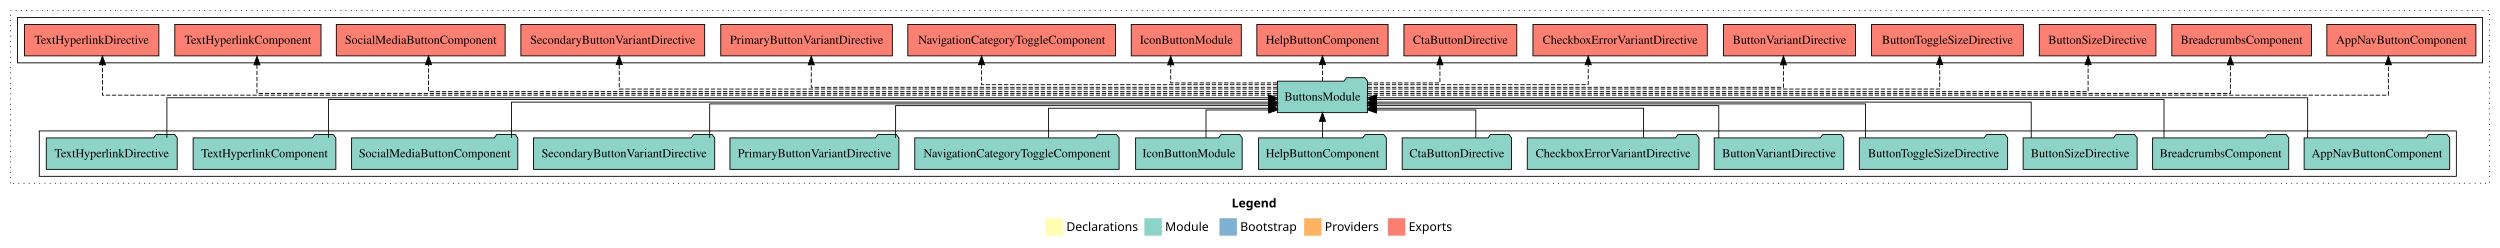
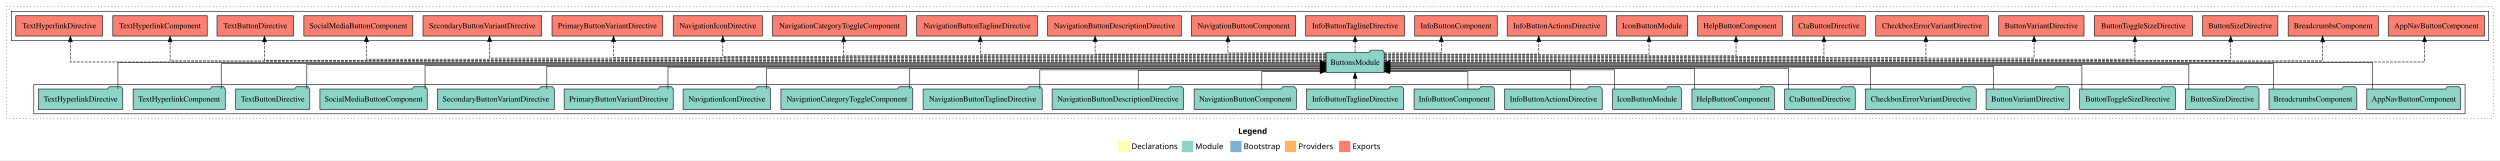
- <svg xmlns="http://www.w3.org/2000/svg" width="2864pt" height="284pt" viewBox="0.00 0.00 2864.00 284.00">
+ <svg xmlns="http://www.w3.org/2000/svg" width="4437pt" height="284pt" viewBox="0.00 0.00 4437.00 284.00">
  <g id="graph0" class="graph" transform="scale(1 1) rotate(0) translate(4 280)">
-     <polygon fill="white" stroke="transparent" points="-4,4 -4,-280 2860,-280 2860,4 -4,4" />
-     <text text-anchor="start" x="1407.01" y="-42.4" font-family="Times-12" font-weight="bold" font-size="14.00">Legend</text>
-     <polygon fill="#ffffb3" stroke="transparent" points="1194,-10 1194,-30 1214,-30 1214,-10 1194,-10" />
-     <text text-anchor="start" x="1217.63" y="-15.4" font-family="Times-12" font-size="14.00">  Declarations</text>
-     <polygon fill="#8dd3c7" stroke="transparent" points="1307,-10 1307,-30 1327,-30 1327,-10 1307,-10" />
-     <text text-anchor="start" x="1330.73" y="-15.4" font-family="Times-12" font-size="14.00">  Module</text>
-     <polygon fill="#80b1d3" stroke="transparent" points="1393,-10 1393,-30 1413,-30 1413,-10 1393,-10" />
-     <text text-anchor="start" x="1416.78" y="-15.4" font-family="Times-12" font-size="14.00">  Bootstrap</text>
-     <polygon fill="#fdb462" stroke="transparent" points="1490,-10 1490,-30 1510,-30 1510,-10 1490,-10" />
-     <text text-anchor="start" x="1513.67" y="-15.4" font-family="Times-12" font-size="14.00">  Providers</text>
-     <polygon fill="#fb8072" stroke="transparent" points="1586,-10 1586,-30 1606,-30 1606,-10 1586,-10" />
-     <text text-anchor="start" x="1609.73" y="-15.4" font-family="Times-12" font-size="14.00">  Exports</text>
+     <polygon fill="white" stroke="transparent" points="-4,4 -4,-280 4433,-280 4433,4 -4,4" />
+     <text text-anchor="start" x="2193.51" y="-42.4" font-family="Times-12" font-weight="bold" font-size="14.00">Legend</text>
+     <polygon fill="#ffffb3" stroke="transparent" points="1980.5,-10 1980.5,-30 2000.5,-30 2000.5,-10 1980.5,-10" />
+     <text text-anchor="start" x="2004.13" y="-15.4" font-family="Times-12" font-size="14.00">  Declarations</text>
+     <polygon fill="#8dd3c7" stroke="transparent" points="2093.5,-10 2093.5,-30 2113.5,-30 2113.5,-10 2093.5,-10" />
+     <text text-anchor="start" x="2117.23" y="-15.4" font-family="Times-12" font-size="14.00">  Module</text>
+     <polygon fill="#80b1d3" stroke="transparent" points="2179.5,-10 2179.5,-30 2199.5,-30 2199.5,-10 2179.5,-10" />
+     <text text-anchor="start" x="2203.28" y="-15.4" font-family="Times-12" font-size="14.00">  Bootstrap</text>
+     <polygon fill="#fdb462" stroke="transparent" points="2276.5,-10 2276.5,-30 2296.5,-30 2296.5,-10 2276.5,-10" />
+     <text text-anchor="start" x="2300.17" y="-15.4" font-family="Times-12" font-size="14.00">  Providers</text>
+     <polygon fill="#fb8072" stroke="transparent" points="2372.5,-10 2372.5,-30 2392.5,-30 2392.5,-10 2372.5,-10" />
+     <text text-anchor="start" x="2396.23" y="-15.4" font-family="Times-12" font-size="14.00">  Exports</text>
    <g id="clust1" class="cluster">
-       <polygon fill="none" stroke="black" stroke-dasharray="1,5" points="8,-70 8,-268 2848,-268 2848,-70 8,-70" />
+       <polygon fill="none" stroke="black" stroke-dasharray="1,5" points="8,-70 8,-268 4421,-268 4421,-70 8,-70" />
    </g>
    <g id="clust3" class="cluster">
-       <polygon fill="none" stroke="black" points="41,-78 41,-130 2810,-130 2810,-78 41,-78" />
+       <polygon fill="none" stroke="black" points="56,-78 56,-130 4371,-130 4371,-78 56,-78" />
    </g>
    <g id="clust4" class="cluster">
-       <polygon fill="none" stroke="black" points="16,-208 16,-260 2840,-260 2840,-208 16,-208" />
+       <polygon fill="none" stroke="black" points="16,-208 16,-260 4413,-260 4413,-208 16,-208" />
    </g>
    <g id="node1" class="node">
-       <polygon fill="#8dd3c7" stroke="black" points="2802.38,-122 2799.38,-126 2778.38,-126 2775.38,-122 2635.62,-122 2635.62,-86 2802.38,-86 2802.38,-122" />
-       <text text-anchor="middle" x="2719" y="-99.8" font-family="Times,serif" font-size="14.00">AppNavButtonComponent</text>
+       <polygon fill="#8dd3c7" stroke="black" points="4363.38,-122 4360.38,-126 4339.38,-126 4336.38,-122 4196.62,-122 4196.62,-86 4363.38,-86 4363.38,-122" />
+       <text text-anchor="middle" x="4280" y="-99.8" font-family="Times,serif" font-size="14.00">AppNavButtonComponent</text>
+     </g>
+     <g id="node24" class="node">
+       <polygon fill="#8dd3c7" stroke="black" points="2452.61,-187 2449.61,-191 2428.61,-191 2425.61,-187 2349.39,-187 2349.39,-151 2452.61,-151 2452.61,-187" />
+       <text text-anchor="middle" x="2401" y="-164.8" font-family="Times,serif" font-size="14.00">ButtonsModule</text>
+     </g>
+     <g id="edge1" class="edge">
+       <path fill="none" stroke="black" d="M4206.65,-122.11C4206.65,-141.34 4206.65,-169 4206.65,-169 4206.65,-169 2462.61,-169 2462.61,-169" />
+       <polygon fill="black" stroke="black" points="2462.61,-165.5 2452.61,-169 2462.61,-172.5 2462.61,-165.5" />
+     </g>
+     <g id="node2" class="node">
+       <polygon fill="#8dd3c7" stroke="black" points="4178.97,-122 4175.97,-126 4154.97,-126 4151.97,-122 4023.03,-122 4023.03,-86 4178.97,-86 4178.97,-122" />
+       <text text-anchor="middle" x="4101" y="-99.8" font-family="Times,serif" font-size="14.00">BreadcrumbsComponent</text>
+     </g>
+     <g id="edge2" class="edge">
+       <path fill="none" stroke="black" d="M4030.96,-122.22C4030.96,-140.83 4030.96,-167 4030.96,-167 4030.96,-167 2462.93,-167 2462.93,-167" />
+       <polygon fill="black" stroke="black" points="2462.93,-163.5 2452.93,-167 2462.93,-170.5 2462.93,-163.5" />
+     </g>
+     <g id="node3" class="node">
+       <polygon fill="#8dd3c7" stroke="black" points="4005.3,-122 4002.3,-126 3981.3,-126 3978.3,-122 3874.7,-122 3874.7,-86 4005.3,-86 4005.3,-122" />
+       <text text-anchor="middle" x="3940" y="-99.8" font-family="Times,serif" font-size="14.00">ButtonSizeDirective</text>
+     </g>
+     <g id="edge3" class="edge">
+       <path fill="none" stroke="black" d="M3880.79,-122.27C3880.79,-140.56 3880.79,-166 3880.79,-166 3880.79,-166 2462.8,-166 2462.8,-166" />
+       <polygon fill="black" stroke="black" points="2462.8,-162.5 2452.8,-166 2462.8,-169.5 2462.8,-162.5" />
+     </g>
+     <g id="node4" class="node">
+       <polygon fill="#8dd3c7" stroke="black" points="3856.96,-122 3853.96,-126 3832.96,-126 3829.96,-122 3687.04,-122 3687.04,-86 3856.96,-86 3856.96,-122" />
+       <text text-anchor="middle" x="3772" y="-99.8" font-family="Times,serif" font-size="14.00">ButtonToggleSizeDirective</text>
+     </g>
+     <g id="edge4" class="edge">
+       <path fill="none" stroke="black" d="M3690.93,-122C3690.93,-139.68 3690.93,-164 3690.93,-164 3690.93,-164 2462.76,-164 2462.76,-164" />
+       <polygon fill="black" stroke="black" points="2462.76,-160.5 2452.76,-164 2462.76,-167.5 2462.76,-160.5" />
+     </g>
+     <g id="node5" class="node">
+       <polygon fill="#8dd3c7" stroke="black" points="3669.18,-122 3666.18,-126 3645.18,-126 3642.18,-122 3520.82,-122 3520.82,-86 3669.18,-86 3669.18,-122" />
+       <text text-anchor="middle" x="3595" y="-99.8" font-family="Times,serif" font-size="14.00">ButtonVariantDirective</text>
+     </g>
+     <g id="edge5" class="edge">
+       <path fill="none" stroke="black" d="M3534.05,-122.03C3534.05,-139.06 3534.05,-162 3534.05,-162 3534.05,-162 2462.63,-162 2462.63,-162" />
+       <polygon fill="black" stroke="black" points="2462.63,-158.5 2452.63,-162 2462.63,-165.5 2462.63,-158.5" />
+     </g>
+     <g id="node6" class="node">
+       <polygon fill="#8dd3c7" stroke="black" points="3503.36,-122 3500.36,-126 3479.36,-126 3476.36,-122 3306.64,-122 3306.64,-86 3503.36,-86 3503.36,-122" />
+       <text text-anchor="middle" x="3405" y="-99.8" font-family="Times,serif" font-size="14.00">CheckboxErrorVariantDirective</text>
+     </g>
+     <g id="edge6" class="edge">
+       <path fill="none" stroke="black" d="M3315.94,-122.04C3315.94,-138.73 3315.94,-161 3315.94,-161 3315.94,-161 2462.81,-161 2462.81,-161" />
+       <polygon fill="black" stroke="black" points="2462.81,-157.5 2452.81,-161 2462.81,-164.5 2462.81,-157.5" />
+     </g>
+     <g id="node7" class="node">
+       <polygon fill="#8dd3c7" stroke="black" points="3288.64,-122 3285.64,-126 3264.64,-126 3261.64,-122 3163.36,-122 3163.36,-86 3288.64,-86 3288.64,-122" />
+       <text text-anchor="middle" x="3226" y="-99.8" font-family="Times,serif" font-size="14.00">CtaButtonDirective</text>
+     </g>
+     <g id="edge7" class="edge">
+       <path fill="none" stroke="black" d="M3170.3,-122.01C3170.3,-138.05 3170.3,-159 3170.3,-159 3170.3,-159 2462.67,-159 2462.67,-159" />
+       <polygon fill="black" stroke="black" points="2462.67,-155.5 2452.67,-159 2462.67,-162.5 2462.67,-155.5" />
+     </g>
+     <g id="node8" class="node">
+       <polygon fill="#8dd3c7" stroke="black" points="3145.16,-122 3142.16,-126 3121.16,-126 3118.16,-122 2998.84,-122 2998.84,-86 3145.16,-86 3145.16,-122" />
+       <text text-anchor="middle" x="3072" y="-99.8" font-family="Times,serif" font-size="14.00">HelpButtonComponent</text>
+     </g>
+     <g id="edge8" class="edge">
+       <path fill="none" stroke="black" d="M3003.79,-122.28C3003.79,-137.95 3003.79,-158 3003.79,-158 3003.79,-158 2462.65,-158 2462.65,-158" />
+       <polygon fill="black" stroke="black" points="2462.65,-154.5 2452.65,-158 2462.65,-161.5 2462.65,-154.5" />
+     </g>
+     <g id="node9" class="node">
+       <polygon fill="#8dd3c7" stroke="black" points="2980.04,-122 2977.04,-126 2956.04,-126 2953.04,-122 2857.96,-122 2857.96,-86 2980.04,-86 2980.04,-122" />
+       <text text-anchor="middle" x="2919" y="-99.8" font-family="Times,serif" font-size="14.00">IconButtonModule</text>
+     </g>
+     <g id="edge9" class="edge">
+       <path fill="none" stroke="black" d="M2861.35,-122.19C2861.35,-137.18 2861.35,-156 2861.35,-156 2861.35,-156 2462.91,-156 2462.91,-156" />
+       <polygon fill="black" stroke="black" points="2462.91,-152.5 2452.91,-156 2462.91,-159.5 2462.91,-152.5" />
+     </g>
+     <g id="node10" class="node">
+       <polygon fill="#8dd3c7" stroke="black" points="2839.57,-122 2836.57,-126 2815.57,-126 2812.57,-122 2666.43,-122 2666.43,-86 2839.57,-86 2839.57,-122" />
+       <text text-anchor="middle" x="2753" y="-99.8" font-family="Times,serif" font-size="14.00">InfoButtonActionsDirective</text>
+     </g>
+     <g id="edge10" class="edge">
+       <path fill="none" stroke="black" d="M2783.26,-122.12C2783.26,-136.78 2783.26,-155 2783.26,-155 2783.26,-155 2462.95,-155 2462.95,-155" />
+       <polygon fill="black" stroke="black" points="2462.95,-151.5 2452.95,-155 2462.95,-158.5 2462.95,-151.5" />
+     </g>
+     <g id="node11" class="node">
+       <polygon fill="#8dd3c7" stroke="black" points="2648.27,-122 2645.27,-126 2624.27,-126 2621.27,-122 2505.73,-122 2505.73,-86 2648.27,-86 2648.27,-122" />
+       <text text-anchor="middle" x="2577" y="-99.8" font-family="Times,serif" font-size="14.00">InfoButtonComponent</text>
+     </g>
+     <g id="edge11" class="edge">
+       <path fill="none" stroke="black" d="M2601.21,-122.25C2601.21,-136.18 2601.21,-153 2601.21,-153 2601.21,-153 2462.56,-153 2462.56,-153" />
+       <polygon fill="black" stroke="black" points="2462.56,-149.5 2452.56,-153 2462.56,-156.5 2462.56,-149.5" />
+     </g>
+     <g id="node12" class="node">
+       <polygon fill="#8dd3c7" stroke="black" points="2487.29,-122 2484.29,-126 2463.29,-126 2460.29,-122 2314.71,-122 2314.71,-86 2487.29,-86 2487.29,-122" />
+       <text text-anchor="middle" x="2401" y="-99.8" font-family="Times,serif" font-size="14.00">InfoButtonTaglineDirective</text>
+     </g>
+     <g id="edge12" class="edge">
+       <path fill="none" stroke="black" d="M2401,-122.11C2401,-122.11 2401,-140.99 2401,-140.99" />
+       <polygon fill="black" stroke="black" points="2397.5,-140.99 2401,-150.99 2404.5,-140.99 2397.5,-140.99" />
+     </g>
+     <g id="node13" class="node">
+       <polygon fill="#8dd3c7" stroke="black" points="2296.66,-122 2293.66,-126 2272.66,-126 2269.66,-122 2115.34,-122 2115.34,-86 2296.66,-86 2296.66,-122" />
+       <text text-anchor="middle" x="2206" y="-99.8" font-family="Times,serif" font-size="14.00">NavigationButtonComponent</text>
+     </g>
+     <g id="edge13" class="edge">
+       <path fill="none" stroke="black" d="M2235.44,-122.25C2235.44,-136.18 2235.44,-153 2235.44,-153 2235.44,-153 2339.07,-153 2339.07,-153" />
+       <polygon fill="black" stroke="black" points="2339.07,-156.5 2349.07,-153 2339.07,-149.5 2339.07,-156.5" />
+     </g>
+     <g id="node14" class="node">
+       <polygon fill="#8dd3c7" stroke="black" points="2096.72,-122 2093.72,-126 2072.72,-126 2069.72,-122 1863.28,-122 1863.28,-86 2096.72,-86 2096.72,-122" />
+       <text text-anchor="middle" x="1980" y="-99.8" font-family="Times,serif" font-size="14.00">NavigationButtonDescriptionDirective</text>
+     </g>
+     <g id="edge14" class="edge">
+       <path fill="none" stroke="black" d="M2016.12,-122.12C2016.12,-136.78 2016.12,-155 2016.12,-155 2016.12,-155 2339.09,-155 2339.09,-155" />
+       <polygon fill="black" stroke="black" points="2339.09,-158.5 2349.09,-155 2339.09,-151.5 2339.09,-158.5" />
+     </g>
+     <g id="node15" class="node">
+       <polygon fill="#8dd3c7" stroke="black" points="1845.67,-122 1842.67,-126 1821.67,-126 1818.67,-122 1634.33,-122 1634.33,-86 1845.67,-86 1845.67,-122" />
+       <text text-anchor="middle" x="1740" y="-99.8" font-family="Times,serif" font-size="14.00">NavigationButtonTaglineDirective</text>
+     </g>
+     <g id="edge15" class="edge">
+       <path fill="none" stroke="black" d="M1841.46,-122.19C1841.46,-137.18 1841.46,-156 1841.46,-156 1841.46,-156 2339.36,-156 2339.36,-156" />
+       <polygon fill="black" stroke="black" points="2339.36,-159.5 2349.36,-156 2339.36,-152.5 2339.36,-159.5" />
    </g>
    <g id="node16" class="node">
-       <polygon fill="#8dd3c7" stroke="black" points="1562.61,-187 1559.61,-191 1538.61,-191 1535.61,-187 1459.39,-187 1459.39,-151 1562.61,-151 1562.61,-187" />
-       <text text-anchor="middle" x="1511" y="-164.8" font-family="Times,serif" font-size="14.00">ButtonsModule</text>
-     </g>
-     <g id="edge1" class="edge">
-       <path fill="none" stroke="black" d="M2639.65,-122.17C2639.65,-141.09 2639.65,-168 2639.65,-168 2639.65,-168 1572.8,-168 1572.8,-168" />
-       <polygon fill="black" stroke="black" points="1572.8,-164.5 1562.8,-168 1572.8,-171.5 1572.8,-164.5" />
-     </g>
-     <g id="node2" class="node">
-       <polygon fill="#8dd3c7" stroke="black" points="2617.97,-122 2614.97,-126 2593.97,-126 2590.97,-122 2462.03,-122 2462.03,-86 2617.97,-86 2617.97,-122" />
-       <text text-anchor="middle" x="2540" y="-99.8" font-family="Times,serif" font-size="14.00">BreadcrumbsComponent</text>
-     </g>
-     <g id="edge2" class="edge">
-       <path fill="none" stroke="black" d="M2475.08,-122.27C2475.08,-140.56 2475.08,-166 2475.08,-166 2475.08,-166 1572.83,-166 1572.83,-166" />
-       <polygon fill="black" stroke="black" points="1572.83,-162.5 1562.83,-166 1572.83,-169.5 1572.83,-162.5" />
-     </g>
-     <g id="node3" class="node">
-       <polygon fill="#8dd3c7" stroke="black" points="2444.3,-122 2441.3,-126 2420.3,-126 2417.3,-122 2313.7,-122 2313.7,-86 2444.3,-86 2444.3,-122" />
-       <text text-anchor="middle" x="2379" y="-99.8" font-family="Times,serif" font-size="14.00">ButtonSizeDirective</text>
-     </g>
-     <g id="edge3" class="edge">
-       <path fill="none" stroke="black" d="M2322.97,-122.02C2322.97,-139.37 2322.97,-163 2322.97,-163 2322.97,-163 1572.72,-163 1572.72,-163" />
-       <polygon fill="black" stroke="black" points="1572.72,-159.5 1562.72,-163 1572.72,-166.5 1572.72,-159.5" />
-     </g>
-     <g id="node4" class="node">
-       <polygon fill="#8dd3c7" stroke="black" points="2295.96,-122 2292.96,-126 2271.96,-126 2268.96,-122 2126.04,-122 2126.04,-86 2295.96,-86 2295.96,-122" />
-       <text text-anchor="middle" x="2211" y="-99.8" font-family="Times,serif" font-size="14.00">ButtonToggleSizeDirective</text>
-     </g>
-     <g id="edge4" class="edge">
-       <path fill="none" stroke="black" d="M2133.14,-122.04C2133.14,-138.73 2133.14,-161 2133.14,-161 2133.14,-161 1572.71,-161 1572.71,-161" />
-       <polygon fill="black" stroke="black" points="1572.71,-157.5 1562.71,-161 1572.71,-164.5 1572.71,-157.5" />
-     </g>
-     <g id="node5" class="node">
-       <polygon fill="#8dd3c7" stroke="black" points="2108.18,-122 2105.18,-126 2084.18,-126 2081.18,-122 1959.82,-122 1959.82,-86 2108.18,-86 2108.18,-122" />
-       <text text-anchor="middle" x="2034" y="-99.8" font-family="Times,serif" font-size="14.00">ButtonVariantDirective</text>
-     </g>
-     <g id="edge5" class="edge">
-       <path fill="none" stroke="black" d="M1965.04,-122.01C1965.04,-138.05 1965.04,-159 1965.04,-159 1965.04,-159 1572.64,-159 1572.64,-159" />
-       <polygon fill="black" stroke="black" points="1572.64,-155.5 1562.64,-159 1572.64,-162.5 1572.64,-155.5" />
-     </g>
-     <g id="node6" class="node">
-       <polygon fill="#8dd3c7" stroke="black" points="1942.36,-122 1939.36,-126 1918.36,-126 1915.36,-122 1745.64,-122 1745.64,-86 1942.36,-86 1942.36,-122" />
-       <text text-anchor="middle" x="1844" y="-99.8" font-family="Times,serif" font-size="14.00">CheckboxErrorVariantDirective</text>
-     </g>
-     <g id="edge6" class="edge">
-       <path fill="none" stroke="black" d="M1878.81,-122.19C1878.81,-137.18 1878.81,-156 1878.81,-156 1878.81,-156 1572.92,-156 1572.92,-156" />
-       <polygon fill="black" stroke="black" points="1572.92,-152.5 1562.92,-156 1572.92,-159.5 1572.92,-152.5" />
-     </g>
-     <g id="node7" class="node">
-       <polygon fill="#8dd3c7" stroke="black" points="1727.64,-122 1724.64,-126 1703.64,-126 1700.64,-122 1602.36,-122 1602.36,-86 1727.64,-86 1727.64,-122" />
-       <text text-anchor="middle" x="1665" y="-99.8" font-family="Times,serif" font-size="14.00">CtaButtonDirective</text>
-     </g>
-     <g id="edge7" class="edge">
-       <path fill="none" stroke="black" d="M1686.69,-122.05C1686.69,-136.37 1686.69,-154 1686.69,-154 1686.69,-154 1572.76,-154 1572.76,-154" />
-       <polygon fill="black" stroke="black" points="1572.76,-150.5 1562.76,-154 1572.76,-157.5 1572.76,-150.5" />
-     </g>
-     <g id="node8" class="node">
-       <polygon fill="#8dd3c7" stroke="black" points="1584.16,-122 1581.16,-126 1560.16,-126 1557.16,-122 1437.84,-122 1437.84,-86 1584.16,-86 1584.16,-122" />
-       <text text-anchor="middle" x="1511" y="-99.8" font-family="Times,serif" font-size="14.00">HelpButtonComponent</text>
-     </g>
-     <g id="edge8" class="edge">
-       <path fill="none" stroke="black" d="M1511,-122.11C1511,-122.11 1511,-140.99 1511,-140.99" />
-       <polygon fill="black" stroke="black" points="1507.5,-140.99 1511,-150.99 1514.5,-140.99 1507.5,-140.99" />
-     </g>
-     <g id="node9" class="node">
-       <polygon fill="#8dd3c7" stroke="black" points="1419.04,-122 1416.04,-126 1395.04,-126 1392.04,-122 1296.96,-122 1296.96,-86 1419.04,-86 1419.04,-122" />
-       <text text-anchor="middle" x="1358" y="-99.8" font-family="Times,serif" font-size="14.00">IconButtonModule</text>
-     </g>
-     <g id="edge9" class="edge">
-       <path fill="none" stroke="black" d="M1377.59,-122.05C1377.59,-136.37 1377.59,-154 1377.59,-154 1377.59,-154 1449.42,-154 1449.42,-154" />
-       <polygon fill="black" stroke="black" points="1449.42,-157.5 1459.42,-154 1449.42,-150.5 1449.42,-157.5" />
-     </g>
-     <g id="node10" class="node">
-       <polygon fill="#8dd3c7" stroke="black" points="1278.02,-122 1275.02,-126 1254.02,-126 1251.02,-122 1043.98,-122 1043.98,-86 1278.02,-86 1278.02,-122" />
-       <text text-anchor="middle" x="1161" y="-99.8" font-family="Times,serif" font-size="14.00">NavigationCategoryToggleComponent</text>
-     </g>
-     <g id="edge10" class="edge">
-       <path fill="none" stroke="black" d="M1197.25,-122.19C1197.25,-137.18 1197.25,-156 1197.25,-156 1197.25,-156 1449.19,-156 1449.19,-156" />
-       <polygon fill="black" stroke="black" points="1449.19,-159.5 1459.19,-156 1449.19,-152.5 1449.19,-159.5" />
-     </g>
-     <g id="node11" class="node">
-       <polygon fill="#8dd3c7" stroke="black" points="1025.78,-122 1022.78,-126 1001.78,-126 998.78,-122 832.22,-122 832.22,-86 1025.78,-86 1025.78,-122" />
-       <text text-anchor="middle" x="929" y="-99.8" font-family="Times,serif" font-size="14.00">PrimaryButtonVariantDirective</text>
-     </g>
-     <g id="edge11" class="edge">
-       <path fill="none" stroke="black" d="M1022.01,-122.01C1022.01,-138.05 1022.01,-159 1022.01,-159 1022.01,-159 1449.13,-159 1449.13,-159" />
-       <polygon fill="black" stroke="black" points="1449.13,-162.5 1459.13,-159 1449.13,-155.5 1449.13,-162.5" />
-     </g>
-     <g id="node12" class="node">
-       <polygon fill="#8dd3c7" stroke="black" points="814.77,-122 811.77,-126 790.77,-126 787.77,-122 607.23,-122 607.23,-86 814.77,-86 814.77,-122" />
-       <text text-anchor="middle" x="711" y="-99.8" font-family="Times,serif" font-size="14.00">SecondaryButtonVariantDirective</text>
-     </g>
-     <g id="edge12" class="edge">
-       <path fill="none" stroke="black" d="M809.01,-122.04C809.01,-138.73 809.01,-161 809.01,-161 809.01,-161 1449.38,-161 1449.38,-161" />
-       <polygon fill="black" stroke="black" points="1449.38,-164.5 1459.38,-161 1449.38,-157.5 1449.38,-164.5" />
-     </g>
-     <g id="node13" class="node">
-       <polygon fill="#8dd3c7" stroke="black" points="589.21,-122 586.21,-126 565.21,-126 562.21,-122 398.79,-122 398.79,-86 589.21,-86 589.21,-122" />
-       <text text-anchor="middle" x="494" y="-99.8" font-family="Times,serif" font-size="14.00">SocialMediaButtonComponent</text>
-     </g>
-     <g id="edge13" class="edge">
-       <path fill="none" stroke="black" d="M581.98,-122.02C581.98,-139.37 581.98,-163 581.98,-163 581.98,-163 1449.4,-163 1449.4,-163" />
-       <polygon fill="black" stroke="black" points="1449.4,-166.5 1459.4,-163 1449.4,-159.5 1449.4,-166.5" />
-     </g>
-     <g id="node14" class="node">
-       <polygon fill="#8dd3c7" stroke="black" points="380.75,-122 377.75,-126 356.75,-126 353.75,-122 217.25,-122 217.25,-86 380.75,-86 380.75,-122" />
-       <text text-anchor="middle" x="299" y="-99.8" font-family="Times,serif" font-size="14.00">TextHyperlinkComponent</text>
-     </g>
-     <g id="edge14" class="edge">
-       <path fill="none" stroke="black" d="M372.25,-122.27C372.25,-140.56 372.25,-166 372.25,-166 372.25,-166 1449.11,-166 1449.11,-166" />
-       <polygon fill="black" stroke="black" points="1449.11,-169.5 1459.11,-166 1449.11,-162.5 1449.11,-169.5" />
-     </g>
-     <g id="node15" class="node">
-       <polygon fill="#8dd3c7" stroke="black" points="199,-122 196,-126 175,-126 172,-122 49,-122 49,-86 199,-86 199,-122" />
-       <text text-anchor="middle" x="124" y="-99.8" font-family="Times,serif" font-size="14.00">TextHyperlinkDirective</text>
-     </g>
-     <g id="edge15" class="edge">
-       <path fill="none" stroke="black" d="M187.19,-122.17C187.19,-141.09 187.19,-168 187.19,-168 187.19,-168 1449.1,-168 1449.1,-168" />
-       <polygon fill="black" stroke="black" points="1449.11,-171.5 1459.1,-168 1449.1,-164.5 1449.11,-171.5" />
+       <polygon fill="#8dd3c7" stroke="black" points="1616.02,-122 1613.02,-126 1592.02,-126 1589.02,-122 1381.98,-122 1381.98,-86 1616.02,-86 1616.02,-122" />
+       <text text-anchor="middle" x="1499" y="-99.8" font-family="Times,serif" font-size="14.00">NavigationCategoryToggleComponent</text>
+     </g>
+     <g id="edge16" class="edge">
+       <path fill="none" stroke="black" d="M1610.63,-122.28C1610.63,-137.95 1610.63,-158 1610.63,-158 1610.63,-158 2339.14,-158 2339.14,-158" />
+       <polygon fill="black" stroke="black" points="2339.14,-161.5 2349.14,-158 2339.14,-154.5 2339.14,-161.5" />
    </g>
    <g id="node17" class="node">
-       <polygon fill="#fb8072" stroke="black" points="2832.38,-252 2661.62,-252 2661.62,-216 2832.38,-216 2832.38,-252" />
-       <text text-anchor="middle" x="2747" y="-229.8" font-family="Times,serif" font-size="14.00">AppNavButtonComponent </text>
-     </g>
-     <g id="edge16" class="edge">
-       <path fill="none" stroke="black" stroke-dasharray="5,2" d="M1562.69,-171C1795.11,-171 2732.12,-171 2732.12,-171 2732.12,-171 2732.12,-205.78 2732.12,-205.78" />
-       <polygon fill="black" stroke="black" points="2728.63,-205.78 2732.12,-215.78 2735.63,-205.78 2728.63,-205.78" />
+       <polygon fill="#8dd3c7" stroke="black" points="1363.67,-122 1360.67,-126 1339.67,-126 1336.67,-122 1208.33,-122 1208.33,-86 1363.67,-86 1363.67,-122" />
+       <text text-anchor="middle" x="1286" y="-99.8" font-family="Times,serif" font-size="14.00">NavigationIconDirective</text>
+     </g>
+     <g id="edge17" class="edge">
+       <path fill="none" stroke="black" d="M1356.46,-122.01C1356.46,-138.05 1356.46,-159 1356.46,-159 1356.46,-159 2339.2,-159 2339.2,-159" />
+       <polygon fill="black" stroke="black" points="2339.2,-162.5 2349.2,-159 2339.2,-155.5 2339.2,-162.5" />
    </g>
    <g id="node18" class="node">
-       <polygon fill="#fb8072" stroke="black" points="2643.97,-252 2484.03,-252 2484.03,-216 2643.97,-216 2643.97,-252" />
-       <text text-anchor="middle" x="2564" y="-229.8" font-family="Times,serif" font-size="14.00">BreadcrumbsComponent </text>
-     </g>
-     <g id="edge17" class="edge">
-       <path fill="none" stroke="black" stroke-dasharray="5,2" d="M1562.58,-173C1772.46,-173 2551.12,-173 2551.12,-173 2551.12,-173 2551.12,-205.7 2551.12,-205.7" />
-       <polygon fill="black" stroke="black" points="2547.63,-205.7 2551.12,-215.7 2554.63,-205.7 2547.63,-205.7" />
+       <polygon fill="#8dd3c7" stroke="black" points="1190.78,-122 1187.78,-126 1166.78,-126 1163.78,-122 997.22,-122 997.22,-86 1190.78,-86 1190.78,-122" />
+       <text text-anchor="middle" x="1094" y="-99.8" font-family="Times,serif" font-size="14.00">PrimaryButtonVariantDirective</text>
+     </g>
+     <g id="edge18" class="edge">
+       <path fill="none" stroke="black" d="M1181.51,-122.04C1181.51,-138.73 1181.51,-161 1181.51,-161 1181.51,-161 2339.38,-161 2339.38,-161" />
+       <polygon fill="black" stroke="black" points="2339.38,-164.5 2349.38,-161 2339.38,-157.5 2339.38,-164.5" />
    </g>
    <g id="node19" class="node">
-       <polygon fill="#fb8072" stroke="black" points="2465.8,-252 2332.2,-252 2332.2,-216 2465.8,-216 2465.8,-252" />
-       <text text-anchor="middle" x="2399" y="-229.8" font-family="Times,serif" font-size="14.00">ButtonSizeDirective </text>
-     </g>
-     <g id="edge18" class="edge">
-       <path fill="none" stroke="black" stroke-dasharray="5,2" d="M1562.59,-175C1750.61,-175 2388.12,-175 2388.12,-175 2388.12,-175 2388.12,-205.98 2388.12,-205.98" />
-       <polygon fill="black" stroke="black" points="2384.63,-205.98 2388.12,-215.98 2391.63,-205.98 2384.63,-205.98" />
+       <polygon fill="#8dd3c7" stroke="black" points="979.77,-122 976.77,-126 955.77,-126 952.77,-122 772.23,-122 772.23,-86 979.77,-86 979.77,-122" />
+       <text text-anchor="middle" x="876" y="-99.8" font-family="Times,serif" font-size="14.00">SecondaryButtonVariantDirective</text>
+     </g>
+     <g id="edge19" class="edge">
+       <path fill="none" stroke="black" d="M966.5,-122.03C966.5,-139.06 966.5,-162 966.5,-162 966.5,-162 2339.1,-162 2339.1,-162" />
+       <polygon fill="black" stroke="black" points="2339.1,-165.5 2349.1,-162 2339.1,-158.5 2339.1,-165.5" />
    </g>
    <g id="node20" class="node">
-       <polygon fill="#fb8072" stroke="black" points="2313.96,-252 2140.04,-252 2140.04,-216 2313.96,-216 2313.96,-252" />
-       <text text-anchor="middle" x="2227" y="-229.8" font-family="Times,serif" font-size="14.00">ButtonToggleSizeDirective </text>
-     </g>
-     <g id="edge19" class="edge">
-       <path fill="none" stroke="black" stroke-dasharray="5,2" d="M1562.71,-178C1725.72,-178 2218.12,-178 2218.12,-178 2218.12,-178 2218.12,-205.97 2218.12,-205.97" />
-       <polygon fill="black" stroke="black" points="2214.63,-205.97 2218.12,-215.97 2221.63,-205.97 2214.63,-205.97" />
+       <polygon fill="#8dd3c7" stroke="black" points="754.21,-122 751.21,-126 730.21,-126 727.21,-122 563.79,-122 563.79,-86 754.21,-86 754.21,-122" />
+       <text text-anchor="middle" x="659" y="-99.8" font-family="Times,serif" font-size="14.00">SocialMediaButtonComponent</text>
+     </g>
+     <g id="edge20" class="edge">
+       <path fill="none" stroke="black" d="M750.36,-122C750.36,-139.68 750.36,-164 750.36,-164 750.36,-164 2339.33,-164 2339.33,-164" />
+       <polygon fill="black" stroke="black" points="2339.33,-167.5 2349.33,-164 2339.33,-160.5 2339.33,-167.5" />
    </g>
    <g id="node21" class="node">
-       <polygon fill="#fb8072" stroke="black" points="2121.68,-252 1970.32,-252 1970.32,-216 2121.68,-216 2121.68,-252" />
-       <text text-anchor="middle" x="2046" y="-229.8" font-family="Times,serif" font-size="14.00">ButtonVariantDirective </text>
-     </g>
-     <g id="edge20" class="edge">
-       <path fill="none" stroke="black" stroke-dasharray="5,2" d="M1562.6,-180C1695.49,-180 2039.12,-180 2039.12,-180 2039.12,-180 2039.12,-205.72 2039.12,-205.72" />
-       <polygon fill="black" stroke="black" points="2035.63,-205.72 2039.12,-215.72 2042.63,-205.72 2035.63,-205.72" />
+       <polygon fill="#8dd3c7" stroke="black" points="545.86,-122 542.86,-126 521.86,-126 518.86,-122 414.14,-122 414.14,-86 545.86,-86 545.86,-122" />
+       <text text-anchor="middle" x="480" y="-99.8" font-family="Times,serif" font-size="14.00">TextButtonDirective</text>
+     </g>
+     <g id="edge21" class="edge">
+       <path fill="none" stroke="black" d="M540.54,-122.27C540.54,-140.56 540.54,-166 540.54,-166 540.54,-166 2339.3,-166 2339.3,-166" />
+       <polygon fill="black" stroke="black" points="2339.3,-169.5 2349.3,-166 2339.3,-162.5 2339.3,-169.5" />
    </g>
    <g id="node22" class="node">
-       <polygon fill="#fb8072" stroke="black" points="1951.86,-252 1752.14,-252 1752.14,-216 1951.86,-216 1951.86,-252" />
-       <text text-anchor="middle" x="1852" y="-229.8" font-family="Times,serif" font-size="14.00">CheckboxErrorVariantDirective </text>
-     </g>
-     <g id="edge21" class="edge">
-       <path fill="none" stroke="black" stroke-dasharray="5,2" d="M1562.64,-183C1649.5,-183 1815.44,-183 1815.44,-183 1815.44,-183 1815.44,-205.88 1815.44,-205.88" />
-       <polygon fill="black" stroke="black" points="1811.94,-205.88 1815.44,-215.88 1818.94,-205.88 1811.94,-205.88" />
+       <polygon fill="#8dd3c7" stroke="black" points="395.75,-122 392.75,-126 371.75,-126 368.75,-122 232.25,-122 232.25,-86 395.75,-86 395.75,-122" />
+       <text text-anchor="middle" x="314" y="-99.8" font-family="Times,serif" font-size="14.00">TextHyperlinkComponent</text>
+     </g>
+     <g id="edge22" class="edge">
+       <path fill="none" stroke="black" d="M388.6,-122.22C388.6,-140.83 388.6,-167 388.6,-167 388.6,-167 2339.23,-167 2339.23,-167" />
+       <polygon fill="black" stroke="black" points="2339.23,-170.5 2349.23,-167 2339.23,-163.5 2339.23,-170.5" />
    </g>
    <g id="node23" class="node">
-       <polygon fill="#fb8072" stroke="black" points="1733.64,-252 1604.36,-252 1604.36,-216 1733.64,-216 1733.64,-252" />
-       <text text-anchor="middle" x="1669" y="-229.8" font-family="Times,serif" font-size="14.00">CtaButtonDirective </text>
-     </g>
-     <g id="edge22" class="edge">
-       <path fill="none" stroke="black" stroke-dasharray="5,2" d="M1562.64,-185C1600.59,-185 1645.56,-185 1645.56,-185 1645.56,-185 1645.56,-205.75 1645.56,-205.75" />
-       <polygon fill="black" stroke="black" points="1642.06,-205.75 1645.56,-215.75 1649.06,-205.75 1642.06,-205.75" />
-     </g>
-     <g id="node24" class="node">
-       <polygon fill="#fb8072" stroke="black" points="1586.16,-252 1435.84,-252 1435.84,-216 1586.16,-216 1586.16,-252" />
-       <text text-anchor="middle" x="1511" y="-229.8" font-family="Times,serif" font-size="14.00">HelpButtonComponent </text>
+       <polygon fill="#8dd3c7" stroke="black" points="214,-122 211,-126 190,-126 187,-122 64,-122 64,-86 214,-86 214,-122" />
+       <text text-anchor="middle" x="139" y="-99.8" font-family="Times,serif" font-size="14.00">TextHyperlinkDirective</text>
    </g>
    <g id="edge23" class="edge">
-       <path fill="none" stroke="black" stroke-dasharray="5,2" d="M1511,-187.11C1511,-187.11 1511,-205.99 1511,-205.99" />
-       <polygon fill="black" stroke="black" points="1507.5,-205.99 1511,-215.99 1514.5,-205.99 1507.5,-205.99" />
+       <path fill="none" stroke="black" d="M205.31,-122.11C205.31,-141.34 205.31,-169 205.31,-169 205.31,-169 2339.42,-169 2339.42,-169" />
+       <polygon fill="black" stroke="black" points="2339.42,-172.5 2349.42,-169 2339.42,-165.5 2339.42,-172.5" />
    </g>
    <g id="node25" class="node">
-       <polygon fill="#fb8072" stroke="black" points="1418.04,-252 1291.96,-252 1291.96,-216 1418.04,-216 1418.04,-252" />
-       <text text-anchor="middle" x="1355" y="-229.8" font-family="Times,serif" font-size="14.00">IconButtonModule </text>
+       <polygon fill="#fb8072" stroke="black" points="4405.38,-252 4234.62,-252 4234.62,-216 4405.38,-216 4405.38,-252" />
+       <text text-anchor="middle" x="4320" y="-229.8" font-family="Times,serif" font-size="14.00">AppNavButtonComponent </text>
    </g>
    <g id="edge24" class="edge">
-       <path fill="none" stroke="black" stroke-dasharray="5,2" d="M1459.31,-185C1408.07,-185 1337.16,-185 1337.16,-185 1337.16,-185 1337.16,-205.75 1337.16,-205.75" />
-       <polygon fill="black" stroke="black" points="1333.66,-205.75 1337.16,-215.75 1340.66,-205.75 1333.66,-205.75" />
+       <path fill="none" stroke="black" stroke-dasharray="5,2" d="M2452.75,-170C2756.97,-170 4299.12,-170 4299.12,-170 4299.12,-170 4299.12,-205.83 4299.12,-205.83" />
+       <polygon fill="black" stroke="black" points="4295.63,-205.83 4299.12,-215.83 4302.63,-205.83 4295.63,-205.83" />
    </g>
    <g id="node26" class="node">
-       <polygon fill="#fb8072" stroke="black" points="1274.01,-252 1035.99,-252 1035.99,-216 1274.01,-216 1274.01,-252" />
-       <text text-anchor="middle" x="1155" y="-229.8" font-family="Times,serif" font-size="14.00">NavigationCategoryToggleComponent </text>
+       <polygon fill="#fb8072" stroke="black" points="4216.97,-252 4057.03,-252 4057.03,-216 4216.97,-216 4216.97,-252" />
+       <text text-anchor="middle" x="4137" y="-229.8" font-family="Times,serif" font-size="14.00">BreadcrumbsComponent </text>
    </g>
    <g id="edge25" class="edge">
-       <path fill="none" stroke="black" stroke-dasharray="5,2" d="M1459.14,-183C1352.92,-183 1120.5,-183 1120.5,-183 1120.5,-183 1120.5,-205.88 1120.5,-205.88" />
-       <polygon fill="black" stroke="black" points="1117,-205.88 1120.5,-215.88 1124,-205.88 1117,-205.88" />
+       <path fill="none" stroke="black" stroke-dasharray="5,2" d="M2452.86,-172C2739.6,-172 4118.12,-172 4118.12,-172 4118.12,-172 4118.12,-205.73 4118.12,-205.73" />
+       <polygon fill="black" stroke="black" points="4114.63,-205.73 4118.12,-215.73 4121.63,-205.73 4114.63,-205.73" />
    </g>
    <g id="node27" class="node">
-       <polygon fill="#fb8072" stroke="black" points="1018.28,-252 821.72,-252 821.72,-216 1018.28,-216 1018.28,-252" />
-       <text text-anchor="middle" x="920" y="-229.8" font-family="Times,serif" font-size="14.00">PrimaryButtonVariantDirective </text>
+       <polygon fill="#fb8072" stroke="black" points="4038.8,-252 3905.2,-252 3905.2,-216 4038.8,-216 4038.8,-252" />
+       <text text-anchor="middle" x="3972" y="-229.8" font-family="Times,serif" font-size="14.00">ButtonSizeDirective </text>
    </g>
    <g id="edge26" class="edge">
-       <path fill="none" stroke="black" stroke-dasharray="5,2" d="M1459.29,-180C1316.17,-180 925.38,-180 925.38,-180 925.38,-180 925.38,-205.72 925.38,-205.72" />
-       <polygon fill="black" stroke="black" points="921.88,-205.72 925.38,-215.72 928.88,-205.72 921.88,-205.72" />
+       <path fill="none" stroke="black" stroke-dasharray="5,2" d="M2452.71,-173C2722.37,-173 3955.12,-173 3955.12,-173 3955.12,-173 3955.12,-205.7 3955.12,-205.7" />
+       <polygon fill="black" stroke="black" points="3951.63,-205.7 3955.12,-215.7 3958.63,-205.7 3951.63,-205.7" />
    </g>
    <g id="node28" class="node">
-       <polygon fill="#fb8072" stroke="black" points="803.27,-252 592.73,-252 592.73,-216 803.27,-216 803.27,-252" />
-       <text text-anchor="middle" x="698" y="-229.8" font-family="Times,serif" font-size="14.00">SecondaryButtonVariantDirective </text>
+       <polygon fill="#fb8072" stroke="black" points="3886.96,-252 3713.04,-252 3713.04,-216 3886.96,-216 3886.96,-252" />
+       <text text-anchor="middle" x="3800" y="-229.8" font-family="Times,serif" font-size="14.00">ButtonToggleSizeDirective </text>
    </g>
    <g id="edge27" class="edge">
-       <path fill="none" stroke="black" stroke-dasharray="5,2" d="M1459.38,-178C1281.57,-178 705.38,-178 705.38,-178 705.38,-178 705.38,-205.97 705.38,-205.97" />
-       <polygon fill="black" stroke="black" points="701.88,-205.97 705.38,-215.97 708.88,-205.97 701.88,-205.97" />
+       <path fill="none" stroke="black" stroke-dasharray="5,2" d="M2452.73,-175C2704.01,-175 3785.12,-175 3785.12,-175 3785.12,-175 3785.12,-205.98 3785.12,-205.98" />
+       <polygon fill="black" stroke="black" points="3781.63,-205.98 3785.12,-215.98 3788.63,-205.98 3781.63,-205.98" />
    </g>
    <g id="node29" class="node">
-       <polygon fill="#fb8072" stroke="black" points="574.71,-252 381.29,-252 381.29,-216 574.71,-216 574.71,-252" />
-       <text text-anchor="middle" x="478" y="-229.8" font-family="Times,serif" font-size="14.00">SocialMediaButtonComponent </text>
+       <polygon fill="#fb8072" stroke="black" points="3694.68,-252 3543.32,-252 3543.32,-216 3694.68,-216 3694.68,-252" />
+       <text text-anchor="middle" x="3619" y="-229.8" font-family="Times,serif" font-size="14.00">ButtonVariantDirective </text>
    </g>
    <g id="edge28" class="edge">
-       <path fill="none" stroke="black" stroke-dasharray="5,2" d="M1459.16,-175C1250.97,-175 486.88,-175 486.88,-175 486.88,-175 486.88,-205.98 486.88,-205.98" />
-       <polygon fill="black" stroke="black" points="483.38,-205.98 486.88,-215.98 490.38,-205.98 483.38,-205.98" />
+       <path fill="none" stroke="black" stroke-dasharray="5,2" d="M2452.78,-177C2683.45,-177 3606.12,-177 3606.12,-177 3606.12,-177 3606.12,-205.96 3606.12,-205.96" />
+       <polygon fill="black" stroke="black" points="3602.63,-205.96 3606.12,-215.96 3609.63,-205.96 3602.63,-205.96" />
    </g>
    <g id="node30" class="node">
+       <polygon fill="#fb8072" stroke="black" points="3524.86,-252 3325.14,-252 3325.14,-216 3524.86,-216 3524.86,-252" />
+       <text text-anchor="middle" x="3425" y="-229.8" font-family="Times,serif" font-size="14.00">CheckboxErrorVariantDirective </text>
+     </g>
+     <g id="edge29" class="edge">
+       <path fill="none" stroke="black" stroke-dasharray="5,2" d="M2452.63,-178C2659.09,-178 3414.12,-178 3414.12,-178 3414.12,-178 3414.12,-205.97 3414.12,-205.97" />
+       <polygon fill="black" stroke="black" points="3410.63,-205.97 3414.12,-215.97 3417.63,-205.97 3410.63,-205.97" />
+     </g>
+     <g id="node31" class="node">
+       <polygon fill="#fb8072" stroke="black" points="3306.64,-252 3177.36,-252 3177.36,-216 3306.64,-216 3306.64,-252" />
+       <text text-anchor="middle" x="3242" y="-229.8" font-family="Times,serif" font-size="14.00">CtaButtonDirective </text>
+     </g>
+     <g id="edge30" class="edge">
+       <path fill="none" stroke="black" stroke-dasharray="5,2" d="M2452.74,-180C2634.54,-180 3233.12,-180 3233.12,-180 3233.12,-180 3233.12,-205.72 3233.12,-205.72" />
+       <polygon fill="black" stroke="black" points="3229.63,-205.72 3233.12,-215.72 3236.63,-205.72 3229.63,-205.72" />
+     </g>
+     <g id="node32" class="node">
+       <polygon fill="#fb8072" stroke="black" points="3159.16,-252 3008.84,-252 3008.84,-216 3159.16,-216 3159.16,-252" />
+       <text text-anchor="middle" x="3084" y="-229.8" font-family="Times,serif" font-size="14.00">HelpButtonComponent </text>
+     </g>
+     <g id="edge31" class="edge">
+       <path fill="none" stroke="black" stroke-dasharray="5,2" d="M2452.65,-181C2610.71,-181 3077.12,-181 3077.12,-181 3077.12,-181 3077.12,-205.76 3077.12,-205.76" />
+       <polygon fill="black" stroke="black" points="3073.63,-205.76 3077.12,-215.76 3080.63,-205.76 3073.63,-205.76" />
+     </g>
+     <g id="node33" class="node">
+       <polygon fill="#fb8072" stroke="black" points="2991.04,-252 2864.96,-252 2864.96,-216 2991.04,-216 2991.04,-252" />
+       <text text-anchor="middle" x="2928" y="-229.8" font-family="Times,serif" font-size="14.00">IconButtonModule </text>
+     </g>
+     <g id="edge32" class="edge">
+       <path fill="none" stroke="black" stroke-dasharray="5,2" d="M2452.92,-183C2584.86,-183 2922.62,-183 2922.62,-183 2922.62,-183 2922.62,-205.88 2922.62,-205.88" />
+       <polygon fill="black" stroke="black" points="2919.13,-205.88 2922.62,-215.88 2926.13,-205.88 2919.13,-205.88" />
+     </g>
+     <g id="node34" class="node">
+       <polygon fill="#fb8072" stroke="black" points="2847.07,-252 2670.93,-252 2670.93,-216 2847.07,-216 2847.07,-252" />
+       <text text-anchor="middle" x="2759" y="-229.8" font-family="Times,serif" font-size="14.00">InfoButtonActionsDirective </text>
+     </g>
+     <g id="edge33" class="edge">
+       <path fill="none" stroke="black" stroke-dasharray="5,2" d="M2452.65,-184C2544.57,-184 2726.99,-184 2726.99,-184 2726.99,-184 2726.99,-205.95 2726.99,-205.95" />
+       <polygon fill="black" stroke="black" points="2723.49,-205.95 2726.99,-215.95 2730.49,-205.95 2723.49,-205.95" />
+     </g>
+     <g id="node35" class="node">
+       <polygon fill="#fb8072" stroke="black" points="2653.27,-252 2506.73,-252 2506.73,-216 2653.27,-216 2653.27,-252" />
+       <text text-anchor="middle" x="2580" y="-229.8" font-family="Times,serif" font-size="14.00">InfoButtonComponent </text>
+     </g>
+     <g id="edge34" class="edge">
+       <path fill="none" stroke="black" stroke-dasharray="5,2" d="M2452.81,-186C2497.21,-186 2554.04,-186 2554.04,-186 2554.04,-186 2554.04,-205.85 2554.04,-205.85" />
+       <polygon fill="black" stroke="black" points="2550.54,-205.85 2554.04,-215.85 2557.54,-205.85 2550.54,-205.85" />
+     </g>
+     <g id="node36" class="node">
+       <polygon fill="#fb8072" stroke="black" points="2488.78,-252 2313.22,-252 2313.22,-216 2488.78,-216 2488.78,-252" />
+       <text text-anchor="middle" x="2401" y="-229.8" font-family="Times,serif" font-size="14.00">InfoButtonTaglineDirective </text>
+     </g>
+     <g id="edge35" class="edge">
+       <path fill="none" stroke="black" stroke-dasharray="5,2" d="M2401,-187.11C2401,-187.11 2401,-205.99 2401,-205.99" />
+       <polygon fill="black" stroke="black" points="2397.5,-205.99 2401,-215.99 2404.5,-205.99 2397.5,-205.99" />
+     </g>
+     <g id="node37" class="node">
+       <polygon fill="#fb8072" stroke="black" points="2295.66,-252 2110.34,-252 2110.34,-216 2295.66,-216 2295.66,-252" />
+       <text text-anchor="middle" x="2203" y="-229.8" font-family="Times,serif" font-size="14.00">NavigationButtonComponent </text>
+     </g>
+     <g id="edge36" class="edge">
+       <path fill="none" stroke="black" stroke-dasharray="5,2" d="M2349.22,-186C2282.59,-186 2175.31,-186 2175.31,-186 2175.31,-186 2175.31,-205.85 2175.31,-205.85" />
+       <polygon fill="black" stroke="black" points="2171.81,-205.85 2175.31,-215.85 2178.81,-205.85 2171.81,-205.85" />
+     </g>
+     <g id="node38" class="node">
+       <polygon fill="#fb8072" stroke="black" points="2092.72,-252 1855.28,-252 1855.28,-216 2092.72,-216 2092.72,-252" />
+       <text text-anchor="middle" x="1974" y="-229.8" font-family="Times,serif" font-size="14.00">NavigationButtonDescriptionDirective </text>
+     </g>
+     <g id="edge37" class="edge">
+       <path fill="none" stroke="black" stroke-dasharray="5,2" d="M2349.42,-184C2229.03,-184 1939.63,-184 1939.63,-184 1939.63,-184 1939.63,-205.95 1939.63,-205.95" />
+       <polygon fill="black" stroke="black" points="1936.13,-205.95 1939.63,-215.95 1943.13,-205.95 1936.13,-205.95" />
+     </g>
+     <g id="node39" class="node">
+       <polygon fill="#fb8072" stroke="black" points="1837.17,-252 1622.83,-252 1622.83,-216 1837.17,-216 1837.17,-252" />
+       <text text-anchor="middle" x="1730" y="-229.8" font-family="Times,serif" font-size="14.00">NavigationButtonTaglineDirective </text>
+     </g>
+     <g id="edge38" class="edge">
+       <path fill="none" stroke="black" stroke-dasharray="5,2" d="M2349.36,-183C2193.09,-183 1735.88,-183 1735.88,-183 1735.88,-183 1735.88,-205.88 1735.88,-205.88" />
+       <polygon fill="black" stroke="black" points="1732.38,-205.88 1735.88,-215.88 1739.38,-205.88 1732.38,-205.88" />
+     </g>
+     <g id="node40" class="node">
+       <polygon fill="#fb8072" stroke="black" points="1605.01,-252 1366.99,-252 1366.99,-216 1605.01,-216 1605.01,-252" />
+       <text text-anchor="middle" x="1486" y="-229.8" font-family="Times,serif" font-size="14.00">NavigationCategoryToggleComponent </text>
+     </g>
+     <g id="edge39" class="edge">
+       <path fill="none" stroke="black" stroke-dasharray="5,2" d="M2349.27,-181C2156.84,-181 1493.38,-181 1493.38,-181 1493.38,-181 1493.38,-205.76 1493.38,-205.76" />
+       <polygon fill="black" stroke="black" points="1489.88,-205.76 1493.38,-215.76 1496.88,-205.76 1489.88,-205.76" />
+     </g>
+     <g id="node41" class="node">
+       <polygon fill="#fb8072" stroke="black" points="1349.17,-252 1190.83,-252 1190.83,-216 1349.17,-216 1349.17,-252" />
+       <text text-anchor="middle" x="1270" y="-229.8" font-family="Times,serif" font-size="14.00">NavigationIconDirective </text>
+     </g>
+     <g id="edge40" class="edge">
+       <path fill="none" stroke="black" stroke-dasharray="5,2" d="M2349.13,-180C2128.44,-180 1278.88,-180 1278.88,-180 1278.88,-180 1278.88,-205.72 1278.88,-205.72" />
+       <polygon fill="black" stroke="black" points="1275.38,-205.72 1278.88,-215.72 1282.38,-205.72 1275.38,-205.72" />
+     </g>
+     <g id="node42" class="node">
+       <polygon fill="#fb8072" stroke="black" points="1172.28,-252 975.72,-252 975.72,-216 1172.28,-216 1172.28,-252" />
+       <text text-anchor="middle" x="1074" y="-229.8" font-family="Times,serif" font-size="14.00">PrimaryButtonVariantDirective </text>
+     </g>
+     <g id="edge41" class="edge">
+       <path fill="none" stroke="black" stroke-dasharray="5,2" d="M2349.41,-178C2106.07,-178 1084.88,-178 1084.88,-178 1084.88,-178 1084.88,-205.97 1084.88,-205.97" />
+       <polygon fill="black" stroke="black" points="1081.38,-205.97 1084.88,-215.97 1088.38,-205.97 1081.38,-205.97" />
+     </g>
+     <g id="node43" class="node">
+       <polygon fill="#fb8072" stroke="black" points="957.27,-252 746.73,-252 746.73,-216 957.27,-216 957.27,-252" />
+       <text text-anchor="middle" x="852" y="-229.8" font-family="Times,serif" font-size="14.00">SecondaryButtonVariantDirective </text>
+     </g>
+     <g id="edge42" class="edge">
+       <path fill="none" stroke="black" stroke-dasharray="5,2" d="M2349.01,-177C2080.68,-177 864.88,-177 864.88,-177 864.88,-177 864.88,-205.96 864.88,-205.96" />
+       <polygon fill="black" stroke="black" points="861.38,-205.96 864.88,-215.96 868.38,-205.96 861.38,-205.96" />
+     </g>
+     <g id="node44" class="node">
+       <polygon fill="#fb8072" stroke="black" points="728.71,-252 535.29,-252 535.29,-216 728.71,-216 728.71,-252" />
+       <text text-anchor="middle" x="632" y="-229.8" font-family="Times,serif" font-size="14.00">SocialMediaButtonComponent </text>
+     </g>
+     <g id="edge43" class="edge">
+       <path fill="none" stroke="black" stroke-dasharray="5,2" d="M2349.44,-175C2059.61,-175 646.38,-175 646.38,-175 646.38,-175 646.38,-205.98 646.38,-205.98" />
+       <polygon fill="black" stroke="black" points="642.88,-205.98 646.38,-215.98 649.88,-205.98 642.88,-205.98" />
+     </g>
+     <g id="node45" class="node">
+       <polygon fill="#fb8072" stroke="black" points="516.86,-252 381.14,-252 381.14,-216 516.86,-216 516.86,-252" />
+       <text text-anchor="middle" x="449" y="-229.8" font-family="Times,serif" font-size="14.00">TextButtonDirective </text>
+     </g>
+     <g id="edge44" class="edge">
+       <path fill="none" stroke="black" stroke-dasharray="5,2" d="M2349.23,-173C2041.41,-173 465.38,-173 465.38,-173 465.38,-173 465.38,-205.7 465.38,-205.7" />
+       <polygon fill="black" stroke="black" points="461.88,-205.7 465.38,-215.7 468.88,-205.7 461.88,-205.7" />
+     </g>
+     <g id="node46" class="node">
      <polygon fill="#fb8072" stroke="black" points="363.75,-252 196.25,-252 196.25,-216 363.75,-216 363.75,-252" />
      <text text-anchor="middle" x="280" y="-229.8" font-family="Times,serif" font-size="14.00">TextHyperlinkComponent </text>
    </g>
-     <g id="edge29" class="edge">
-       <path fill="none" stroke="black" stroke-dasharray="5,2" d="M1459.33,-173C1227,-173 290.38,-173 290.38,-173 290.38,-173 290.38,-205.7 290.38,-205.7" />
-       <polygon fill="black" stroke="black" points="286.88,-205.7 290.38,-215.7 293.88,-205.7 286.88,-205.7" />
-     </g>
-     <g id="node31" class="node">
+     <g id="edge45" class="edge">
+       <path fill="none" stroke="black" stroke-dasharray="5,2" d="M2349.27,-172C2026.08,-172 297.88,-172 297.88,-172 297.88,-172 297.88,-205.73 297.88,-205.73" />
+       <polygon fill="black" stroke="black" points="294.38,-205.73 297.88,-215.73 301.38,-205.73 294.38,-205.73" />
+     </g>
+     <g id="node47" class="node">
      <polygon fill="#fb8072" stroke="black" points="178,-252 24,-252 24,-216 178,-216 178,-252" />
      <text text-anchor="middle" x="101" y="-229.8" font-family="Times,serif" font-size="14.00">TextHyperlinkDirective </text>
    </g>
-     <g id="edge30" class="edge">
-       <path fill="none" stroke="black" stroke-dasharray="5,2" d="M1459.18,-171C1206.24,-171 113.38,-171 113.38,-171 113.38,-171 113.38,-205.78 113.38,-205.78" />
-       <polygon fill="black" stroke="black" points="109.88,-205.78 113.38,-215.78 116.88,-205.78 109.88,-205.78" />
+     <g id="edge46" class="edge">
+       <path fill="none" stroke="black" stroke-dasharray="5,2" d="M2349.37,-170C2010.71,-170 120.88,-170 120.88,-170 120.88,-170 120.88,-205.83 120.88,-205.83" />
+       <polygon fill="black" stroke="black" points="117.38,-205.83 120.88,-215.83 124.38,-205.83 117.38,-205.83" />
    </g>
  </g>
</svg>
